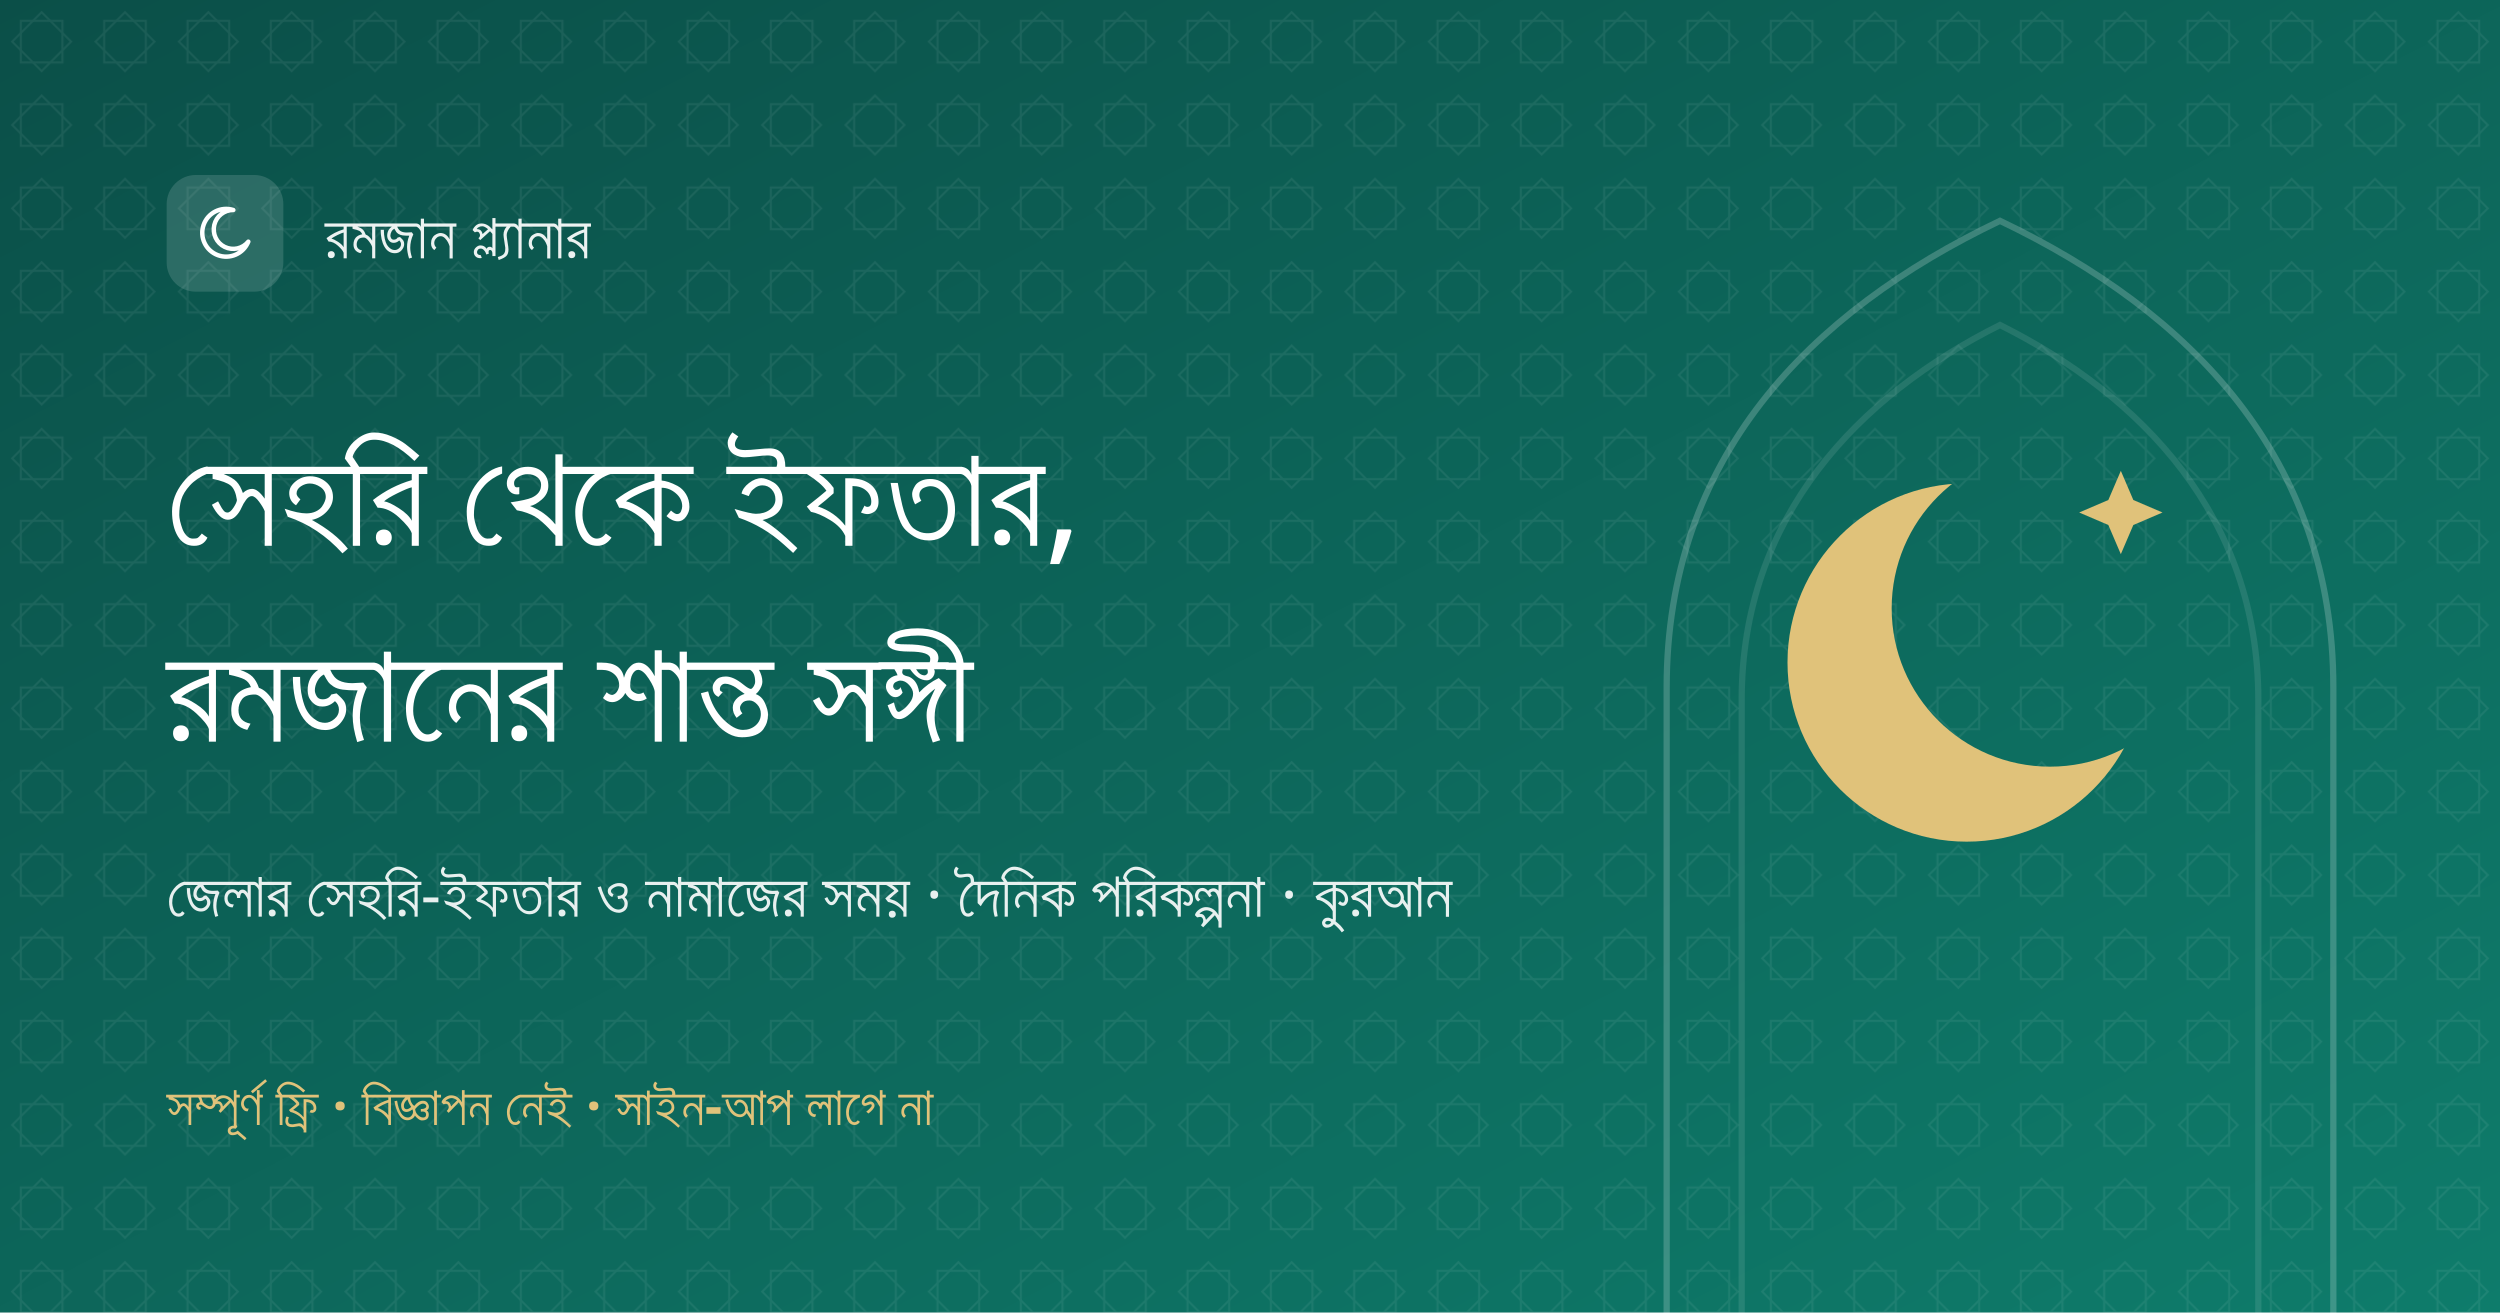
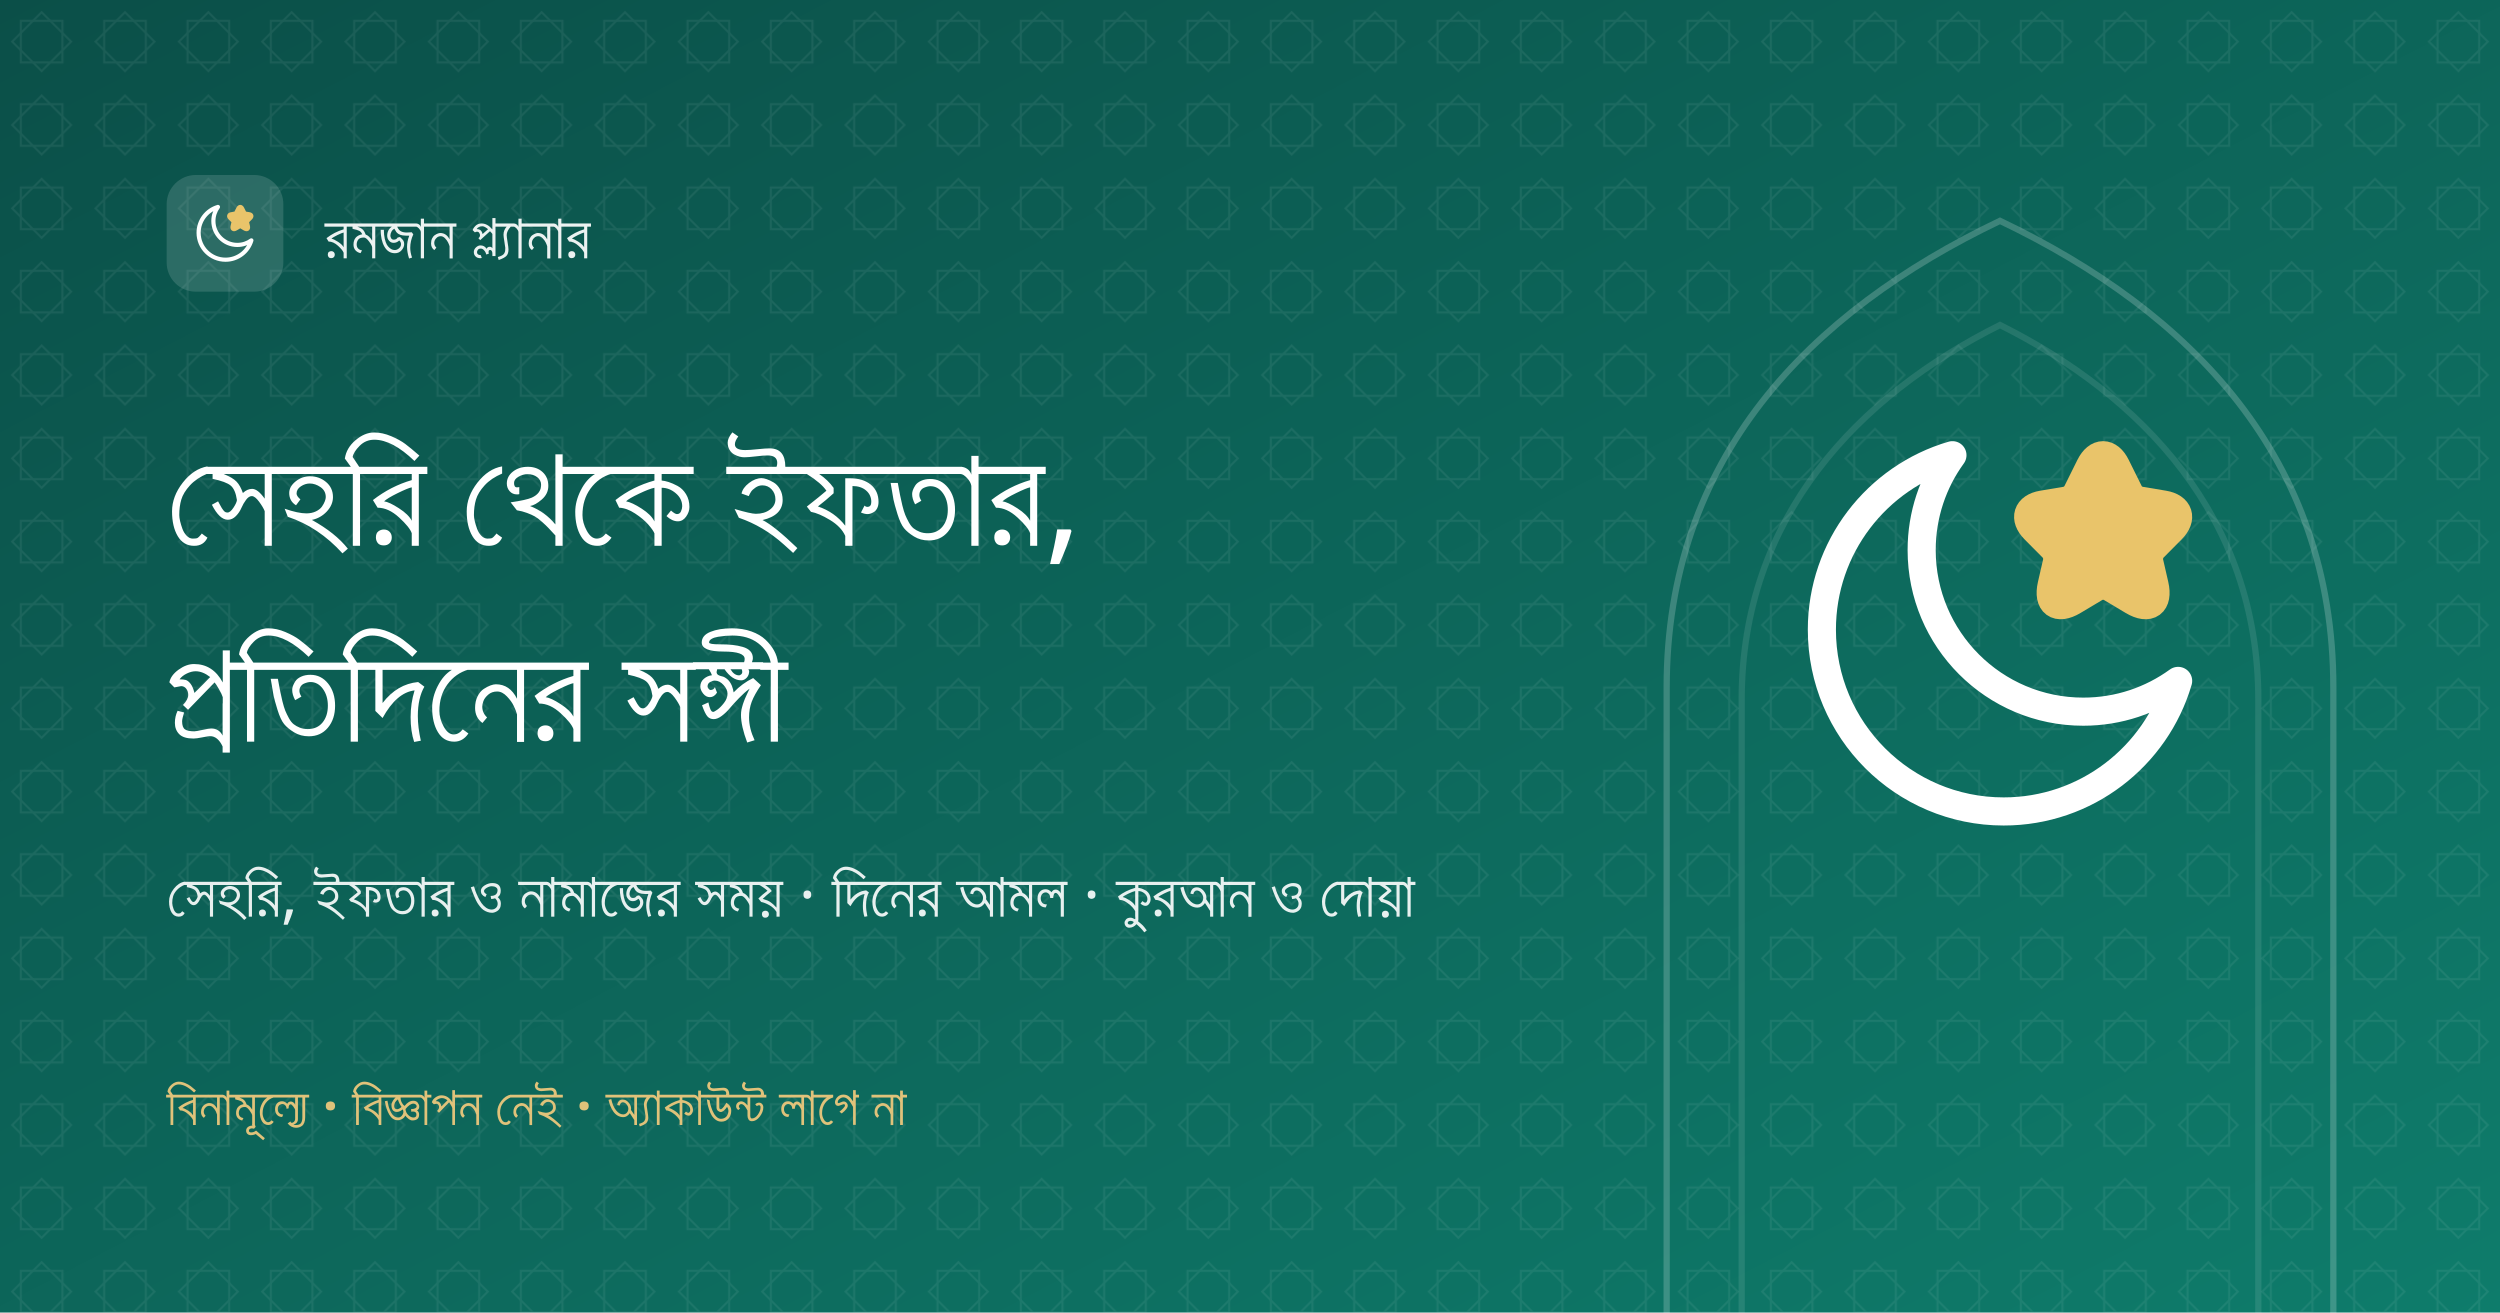
<svg xmlns="http://www.w3.org/2000/svg" width="1200" height="630" viewBox="0 0 1200 630">
  <defs>
    <linearGradient id="sky" x1="0" y1="0" x2="1" y2="1">
      <stop offset="0" stop-color="#0B4F48" />
      <stop offset="1" stop-color="#0E7C6B" />
    </linearGradient>
    <pattern id="girih" width="40" height="40" patternUnits="userSpaceOnUse">
      <g fill="none" stroke="#fff" stroke-width="1">
        <rect x="10" y="10" width="20" height="20" />
        <rect x="10" y="10" width="20" height="20" transform="rotate(45 20 20)" />
      </g>
    </pattern>
-     <mask id="crescent">
-       <rect width="1200" height="630" fill="#000" />
-       <circle cx="944" cy="318" r="86" fill="#fff" />
-       <circle cx="984" cy="292" r="76" fill="#000" />
-     </mask>
  </defs>
  <rect width="1200" height="630" fill="url(#sky)" />
  <rect width="1200" height="630" fill="url(#girih)" opacity="0.07" />
  <path d="M800 630V330C800 220 868 150 960 106c92 44 160 114 160 224v300" fill="none" stroke="#fff" stroke-opacity="0.2" stroke-width="3" stroke-linecap="round" />
  <path d="M836 630V336C836 248 892 190 960 156c68 34 124 92 124 180v294" fill="none" stroke="#fff" stroke-opacity="0.1" stroke-width="3" stroke-linecap="round" />
-   <rect width="1200" height="630" fill="#E0C27A" mask="url(#crescent)" />
-   <path d="M1018 226l6 14 14 6-14 6-6 14-6-14-14-6 14-6z" fill="#E0C27A" />
+   <g transform="translate(852 196) scale(9)" fill="none" stroke-width="1.5" stroke-linecap="round" stroke-linejoin="round">
+     <path d="M2.5 11.805C2.5 17.159 6.841 21.5 12.195 21.5C16.601 21.5 20.32 18.561 21.5 14.537C20.079 15.569 18.331 16.178 16.44 16.178C11.68 16.178 7.822 12.32 7.822 7.56C7.822 5.669 8.431 3.921 9.463 2.5C5.439 3.68 2.5 7.399 2.5 11.805Z" stroke="#fff" />
+     <path d="M18.191 3.078L18.895 4.497C18.991 4.695 19.247 4.884 19.463 4.921L20.739 5.134C21.555 5.271 21.747 5.868 21.159 6.457L20.167 7.457C19.999 7.626 19.907 7.953 19.959 8.187L20.243 9.425C20.467 10.405 19.951 10.784 19.091 10.272L17.895 9.558C17.679 9.429 17.323 9.429 17.103 9.558L15.907 10.272C15.051 10.784 14.531 10.401 14.755 9.425L15.039 8.187C15.091 7.953 14.999 7.626 14.831 7.457L13.839 6.457C13.256 5.868 13.444 5.271 14.259 5.134L15.535 4.921C15.747 4.884 16.003 4.695 16.099 4.497L16.803 3.078C17.187 2.307 17.811 2.307 18.191 3.078Z" fill="#E9C46A" stroke="#E9C46A" />
+   </g>
  <g fill="#fff">
    <rect x="80" y="84" width="56" height="56" rx="14" fill="#fff" fill-opacity="0.14" />
    <text x="156" y="124" font-family="RP Sans" font-weight="600" font-size="30" fill-opacity="0.92">রমজান প্ল্যানার</text>
    <text font-family="RP Display" font-size="68">
      <tspan x="80" y="262">সেহরি থেকে ইফতার,</tspan>
-       <tspan x="80" y="356">রমজানের শান্ত সঙ্গী</tspan>
+       <tspan x="80" y="356">প্রতিদিনের সঙ্গী</tspan>
    </text>
-     <text x="80" y="440" font-family="RP Sans" font-size="30" fill-opacity="0.9">জেলার সেহরি-ইফতার ও নামাজের সময় · দৈনিক পরিকল্পনা · কুরআন</text>
-     <text x="80" y="540" font-family="RP Sans" font-weight="600" font-size="26" fill="#E0C27A">সম্পূর্ণ ফ্রি · বিজ্ঞাপন নেই · সাইন-আপ লাগে না</text>
+     <text x="80" y="440" font-family="RP Sans" font-size="30" fill-opacity="0.9">সেহরি, ইফতার ও নামাজের সময় · দিনের আমল · কুরআন ও দোয়া</text>
+     <text x="80" y="540" font-family="RP Sans" font-weight="600" font-size="26" fill="#E0C27A">বিনামূল্যে · বিজ্ঞাপন নেই · অ্যাকাউন্ট লাগে না</text>
  </g>
-   <g transform="translate(92 96) scale(1.333)" fill="none" stroke="#fff" stroke-width="1.6" stroke-linecap="round" stroke-linejoin="round">
-     <path d="M15 3.6A8.6 8.6 0 1 0 20.4 15 7 7 0 1 1 15 3.6z" />
+   <g transform="translate(92 96) scale(1.333)" fill="none" stroke-width="1.5" stroke-linecap="round" stroke-linejoin="round">
+     <path d="M2.5 11.805C2.5 17.159 6.841 21.5 12.195 21.5C16.601 21.5 20.32 18.561 21.5 14.537C20.079 15.569 18.331 16.178 16.44 16.178C11.68 16.178 7.822 12.32 7.822 7.56C7.822 5.669 8.431 3.921 9.463 2.5C5.439 3.68 2.5 7.399 2.5 11.805Z" stroke="#fff" />
+     <path d="M18.191 3.078L18.895 4.497C18.991 4.695 19.247 4.884 19.463 4.921L20.739 5.134C21.555 5.271 21.747 5.868 21.159 6.457L20.167 7.457C19.999 7.626 19.907 7.953 19.959 8.187L20.243 9.425C20.467 10.405 19.951 10.784 19.091 10.272L17.895 9.558C17.679 9.429 17.323 9.429 17.103 9.558L15.907 10.272C15.051 10.784 14.531 10.401 14.755 9.425L15.039 8.187C15.091 7.953 14.999 7.626 14.831 7.457L13.839 6.457C13.256 5.868 13.444 5.271 14.259 5.134L15.535 4.921C15.747 4.884 16.003 4.695 16.099 4.497L16.803 3.078C17.187 2.307 17.811 2.307 18.191 3.078Z" fill="#E9C46A" stroke="#E9C46A" />
  </g>
</svg>
